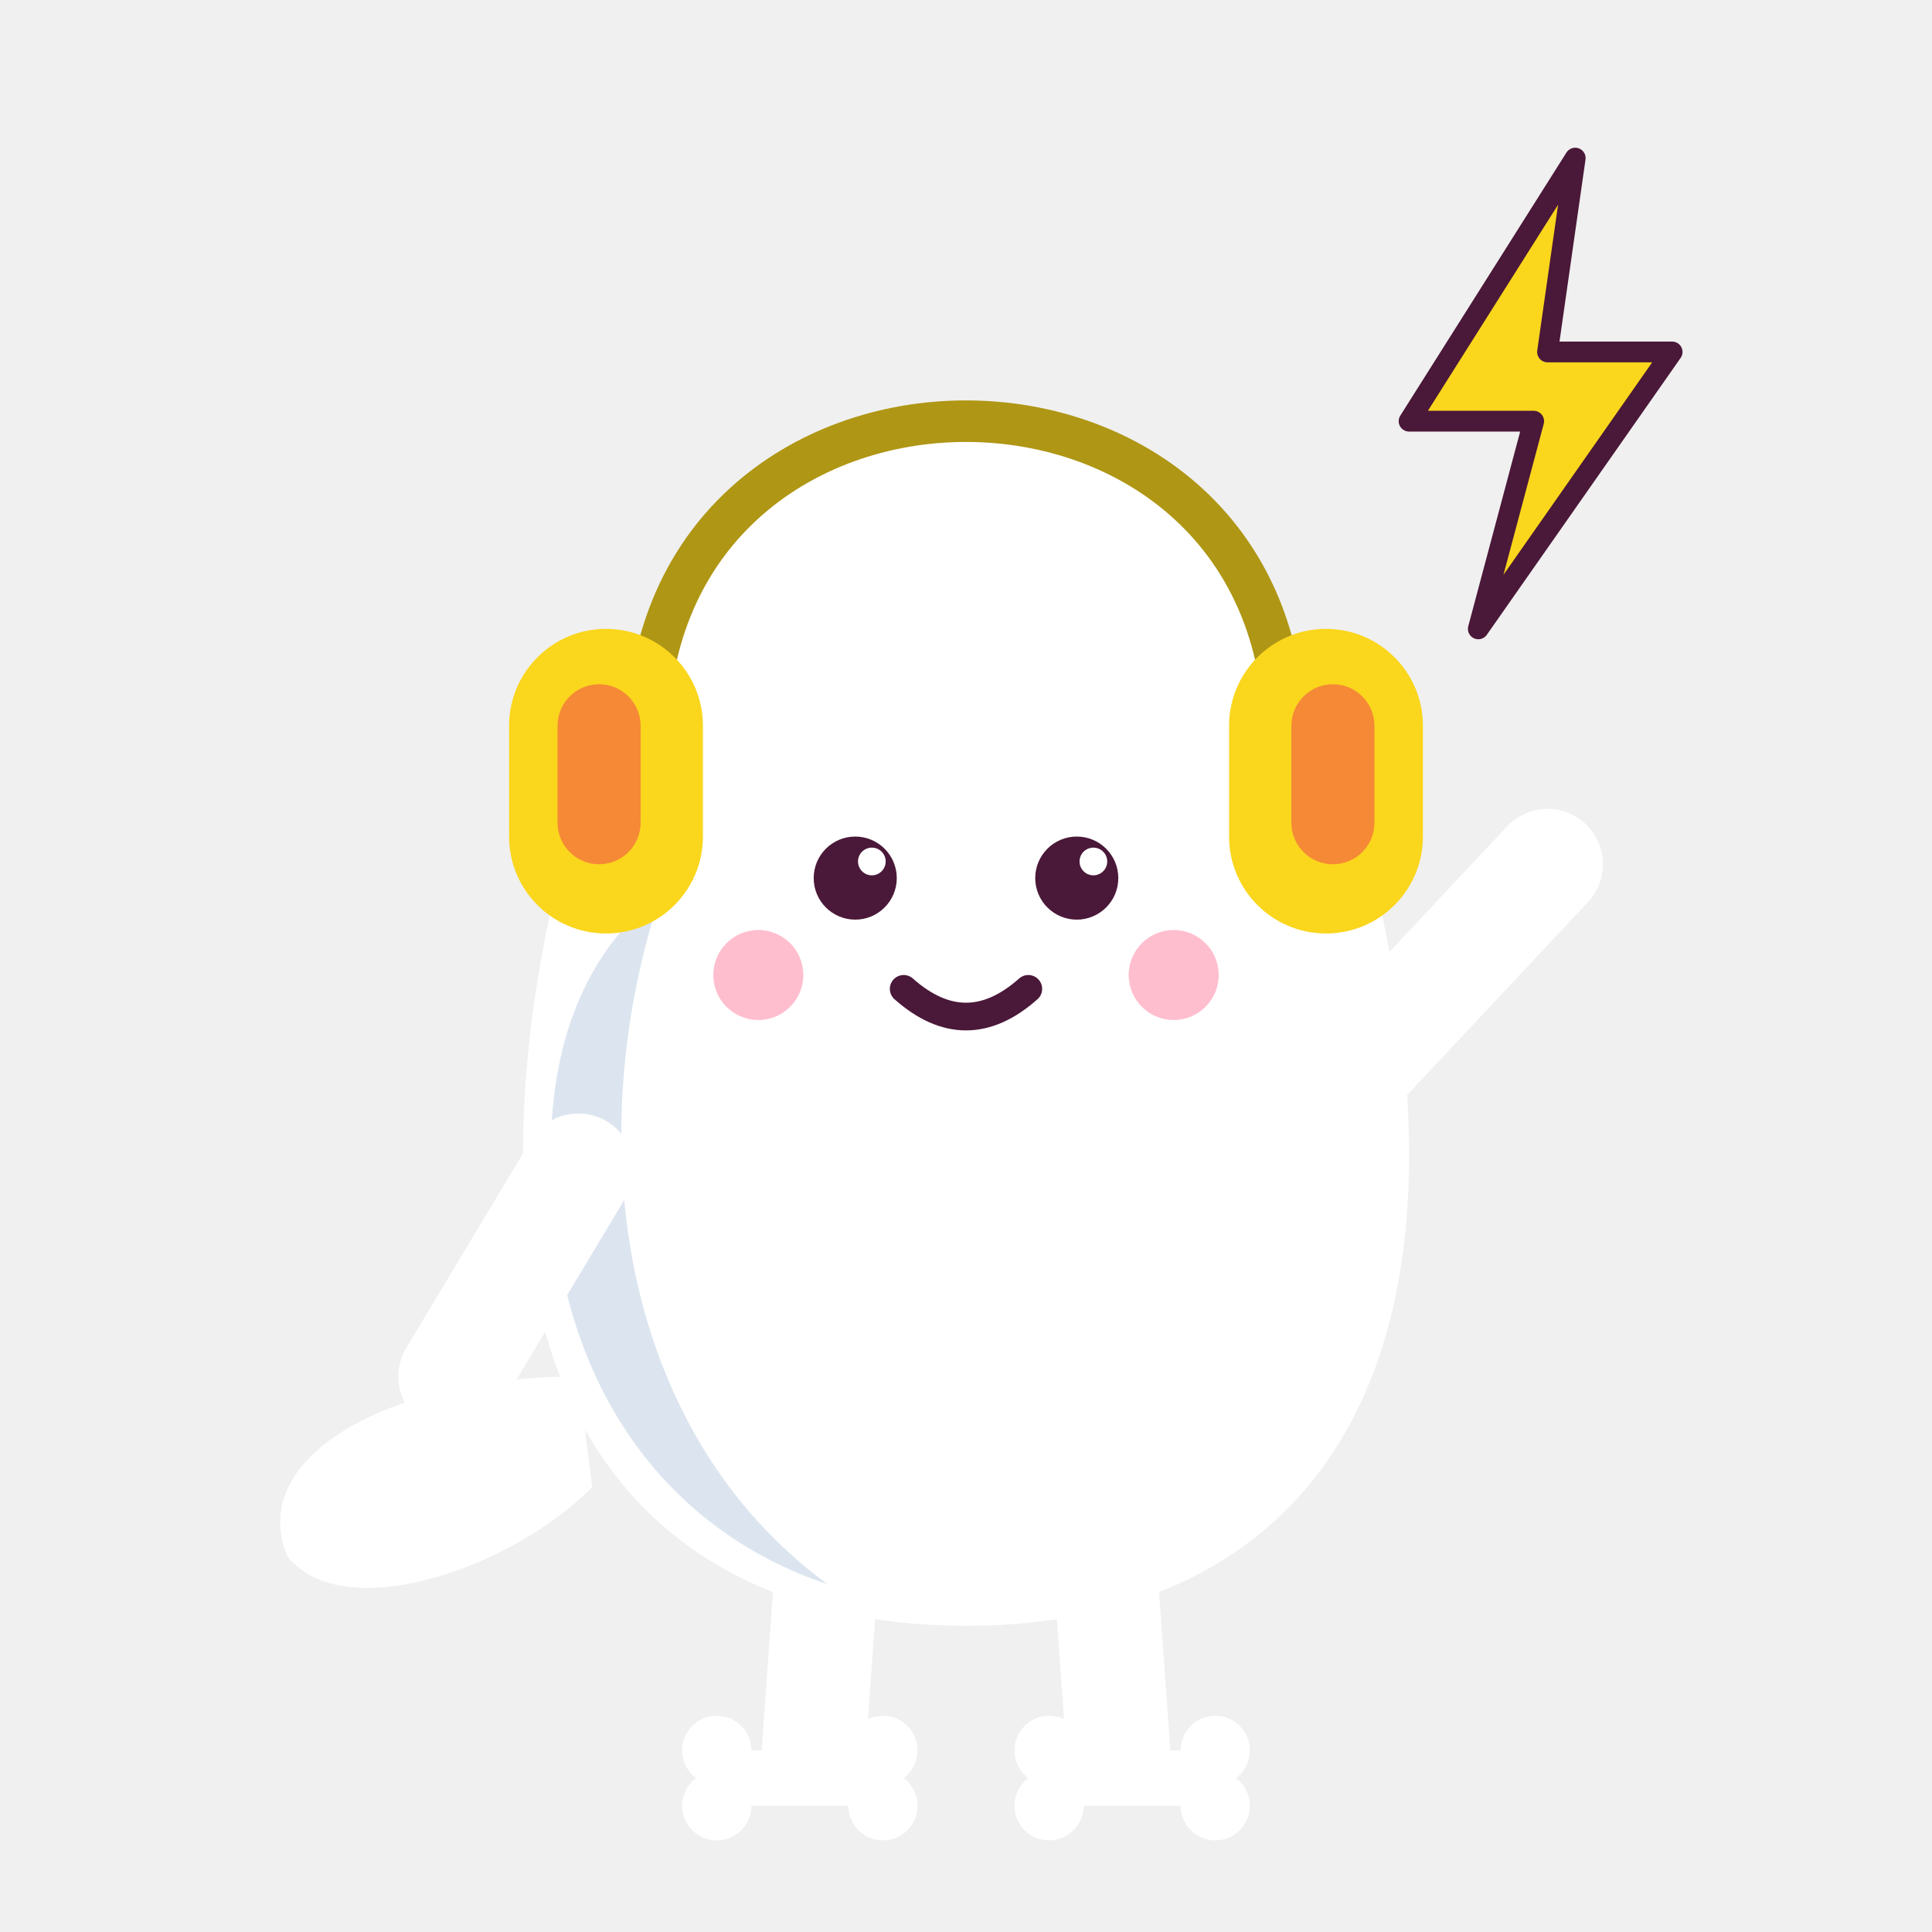
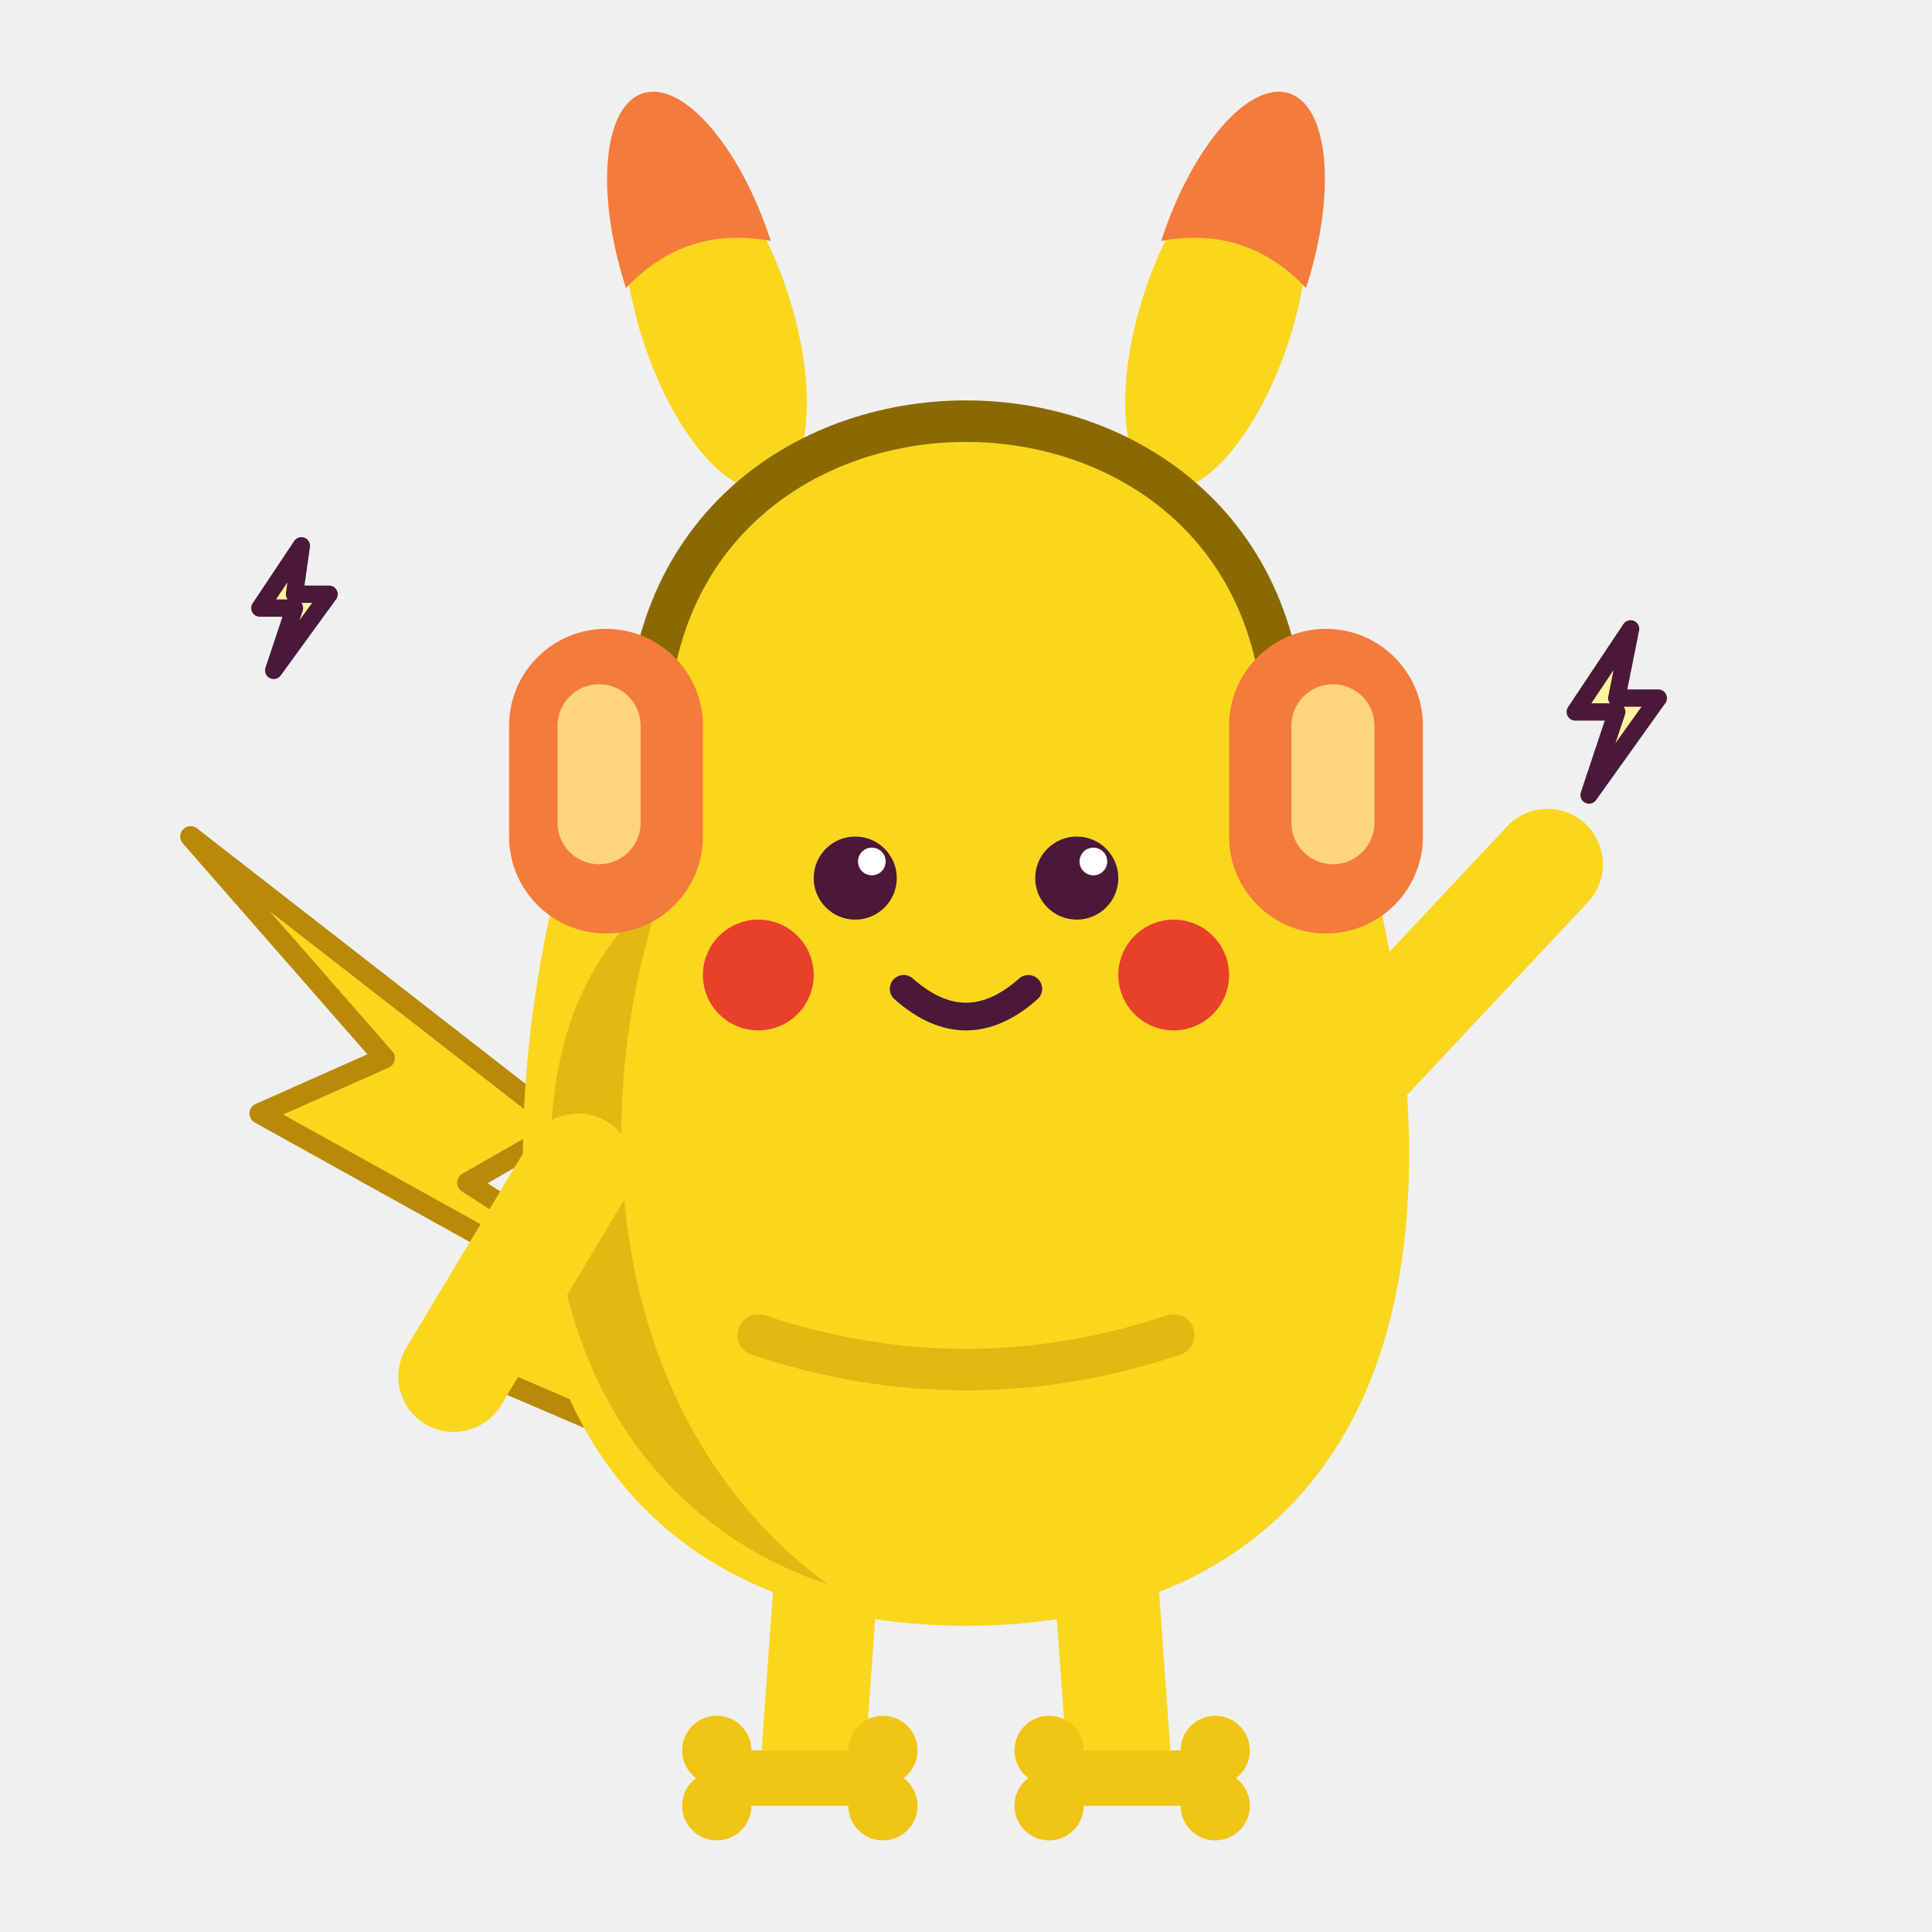
<svg xmlns="http://www.w3.org/2000/svg" viewBox="0 0 240 240" width="240" height="240">
  <g transform="translate(120 128) scale(.86)">
-     <path d="M-56 50C-84 50-104 62-98 76C-90 86-66 78-54 66Z" fill="#FFFFFF" />
-     <path d="M-20 76L-22 104" stroke="#FFFFFF" stroke-width="15" stroke-linecap="round" fill="none" />
-     <path d="M20 76L22 104" stroke="#FFFFFF" stroke-width="15" stroke-linecap="round" fill="none" />
-     <g transform="translate(-24 108)">
-       <circle cx="-12" cy="-4" r="5" fill="#FFFFFF" />
-       <circle cx="-12" cy="4" r="5" fill="#FFFFFF" />
-       <circle cx="12" cy="-4" r="5" fill="#FFFFFF" />
-       <circle cx="12" cy="4" r="5" fill="#FFFFFF" />
-       <rect x="-12" y="-4" width="24" height="8" fill="#FFFFFF" />
+     <g transform="rotate(-18 -30 -84)">
+       <ellipse cx="-30" cy="-104" rx="11" ry="26" fill="#FAD61D" />
+       <path d="M-41-112a11 26 0 0 1 22 0q-11-6-22 0Z" fill="#F47B3B" />
    </g>
-     <g transform="translate(24 108)">
-       <circle cx="-12" cy="-4" r="5" fill="#FFFFFF" />
-       <circle cx="-12" cy="4" r="5" fill="#FFFFFF" />
-       <circle cx="12" cy="-4" r="5" fill="#FFFFFF" />
-       <circle cx="12" cy="4" r="5" fill="#FFFFFF" />
-       <rect x="-12" y="-4" width="24" height="8" fill="#FFFFFF" />
+     <g transform="rotate(18 30 -84)">
+       <ellipse cx="30" cy="-104" rx="11" ry="26" fill="#FAD61D" />
+       <path d="M19-112a11 26 0 0 1 22 0q-11-6-22 0Z" fill="#F47B3B" />
    </g>
-     <path d="M0-88C44-88 64-24 64 18C64 66 36 86 0 86C-36 86-64 66-64 18C-64-24-44-88 0-88Z" fill="#FFFFFF" />
-     <path d="M-44-20C-56 16-50 58-20 80C-44 72-60 50-60 18C-60 0-54-12-44-20Z" fill="#DCE5EF" />
-     <path d="M-56 20L-74 50" stroke="#FFFFFF" stroke-width="16" stroke-linecap="round" fill="none" />
-     <path d="M54 8L84 -24" stroke="#FFFFFF" stroke-width="16" stroke-linecap="round" fill="none" />
+     <path d="M-50 58L-78 46L-66 32L-102 12L-84 4L-112-28L-58 14L-72 22L-44 40Z" fill="#FAD61D" stroke="#B88A08" stroke-width="3" stroke-linejoin="round" />
+     <path d="M-20 76L-22 104" stroke="#FAD61D" stroke-width="15" stroke-linecap="round" fill="none" />
+     <path d="M20 76L22 104" stroke="#FAD61D" stroke-width="15" stroke-linecap="round" fill="none" />
+     <g transform="translate(-24 108)" fill="#F0C514">
+       <circle cx="-12" cy="-4" r="5" />
+       <circle cx="-12" cy="4" r="5" />
+       <circle cx="12" cy="-4" r="5" />
+       <circle cx="12" cy="4" r="5" />
+       <rect x="-12" y="-4" width="24" height="8" />
+     </g>
+     <g transform="translate(24 108)" fill="#F0C514">
+       <circle cx="-12" cy="-4" r="5" />
+       <circle cx="-12" cy="4" r="5" />
+       <circle cx="12" cy="-4" r="5" />
+       <circle cx="12" cy="4" r="5" />
+       <rect x="-12" y="-4" width="24" height="8" />
+     </g>
+     <defs>
+       <clipPath id="mb">
+         <path d="M0-88C44-88 64-24 64 18C64 66 36 86 0 86C-36 86-64 66-64 18C-64-24-44-88 0-88Z" />
+       </clipPath>
+     </defs>
+     <path d="M0-88C44-88 64-24 64 18C64 66 36 86 0 86C-36 86-64 66-64 18C-64-24-44-88 0-88Z" fill="#FAD61D" />
+     <g clip-path="url(#mb)">
+       <path d="M-30 44q30 10 60 0" stroke="#E3B812" stroke-width="6" fill="none" stroke-linecap="round" />
+       <path d="M-44-20C-56 16-50 58-20 80C-44 72-60 50-60 18C-60 0-54-12-44-20Z" fill="#E3B812" />
+     </g>
+     <path d="M-56 20L-74 50" stroke="#FAD61D" stroke-width="16" stroke-linecap="round" fill="none" />
+     <path d="M54 8L84 -24" stroke="#FAD61D" stroke-width="16" stroke-linecap="round" fill="none" />
    <circle cx="-16" cy="-22" r="6" fill="#4A1838" />
    <circle cx="16" cy="-22" r="6" fill="#4A1838" />
    <circle cx="-13.6" cy="-24.4" r="2" fill="#FFF" />
    <circle cx="18.4" cy="-24.4" r="2" fill="#FFF" />
    <path d="M-9-6q9 8 18 0" fill="none" stroke="#4A1838" stroke-width="4" stroke-linecap="round" />
-     <circle cx="-30" cy="-8" r="6.5" fill="#FFB3C6" opacity=".85" />
-     <circle cx="30" cy="-8" r="6.5" fill="#FFB3C6" opacity=".85" />
-     <path d="M-46-40C-48-104 48-104 46-40" fill="none" stroke="#af9614" stroke-width="6" stroke-linecap="round" />
-     <rect x="-66" y="-58" width="28" height="44" rx="14" fill="#FAD61D" />
-     <rect x="-59" y="-50" width="12" height="26" rx="6" fill="#F47B3B" opacity=".85" />
-     <rect x="38" y="-58" width="28" height="44" rx="14" fill="#FAD61D" />
-     <rect x="47" y="-50" width="12" height="26" rx="6" fill="#F47B3B" opacity=".85" />
-     <g transform="translate(82 -92)">
-       <path d="M6-34L-18 4H0L-8 34L20-6H2Z" fill="#FAD61D" stroke="#4A1838" stroke-width="3" stroke-linejoin="round" />
+     <circle cx="-30" cy="-8" r="8" fill="#E8402A" opacity="1" />
+     <circle cx="30" cy="-8" r="8" fill="#E8402A" opacity="1" />
+     <path d="M-46-40C-48-104 48-104 46-40" fill="none" stroke="#8A6A00" stroke-width="6" stroke-linecap="round" />
+     <rect x="-66" y="-58" width="28" height="44" rx="14" fill="#F47B3B" />
+     <rect x="-59" y="-50" width="12" height="26" rx="6" fill="#FFE58A" opacity=".85" />
+     <rect x="38" y="-58" width="28" height="44" rx="14" fill="#F47B3B" />
+     <rect x="47" y="-50" width="12" height="26" rx="6" fill="#FFE58A" opacity=".85" />
+     <g fill="#FFF3A0" stroke="#4A1838" stroke-width="2.5" stroke-linejoin="round">
+       <path d="M96-58l-8 12h6l-4 12 10-14h-6z" />
+       <path d="M-96-70l-6 9h5l-3 9 8-11h-5z" />
    </g>
  </g>
</svg>
